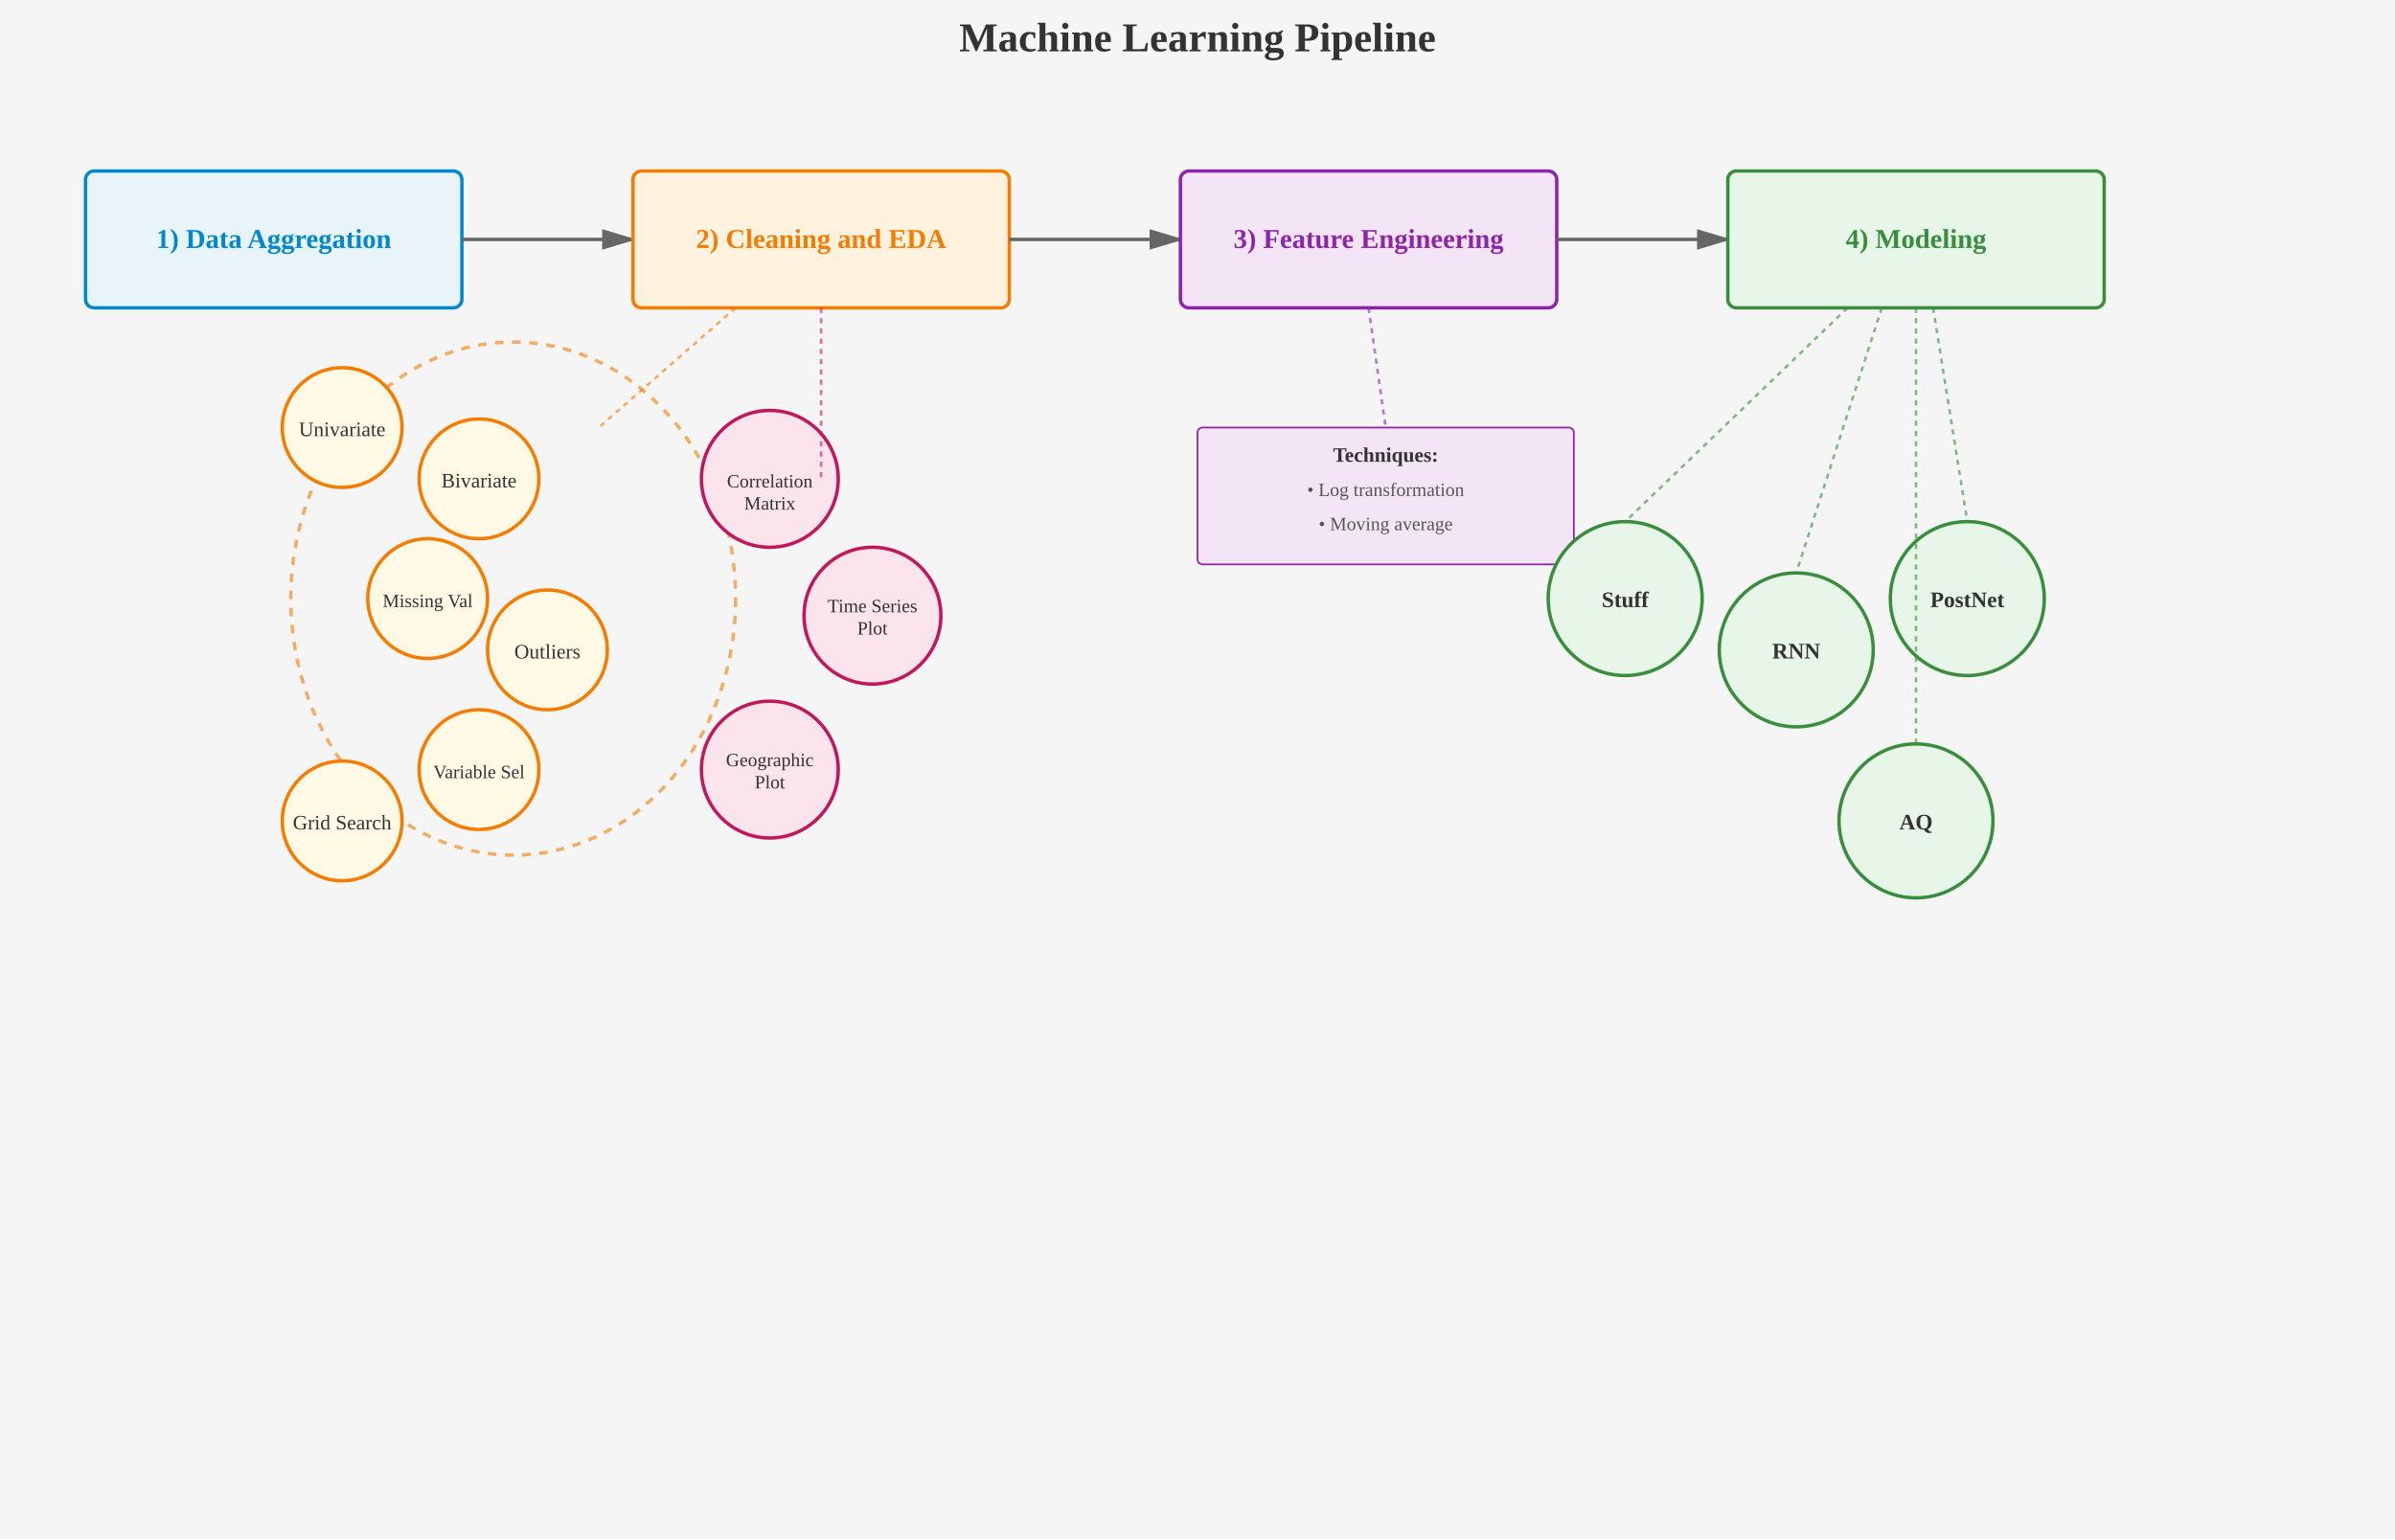
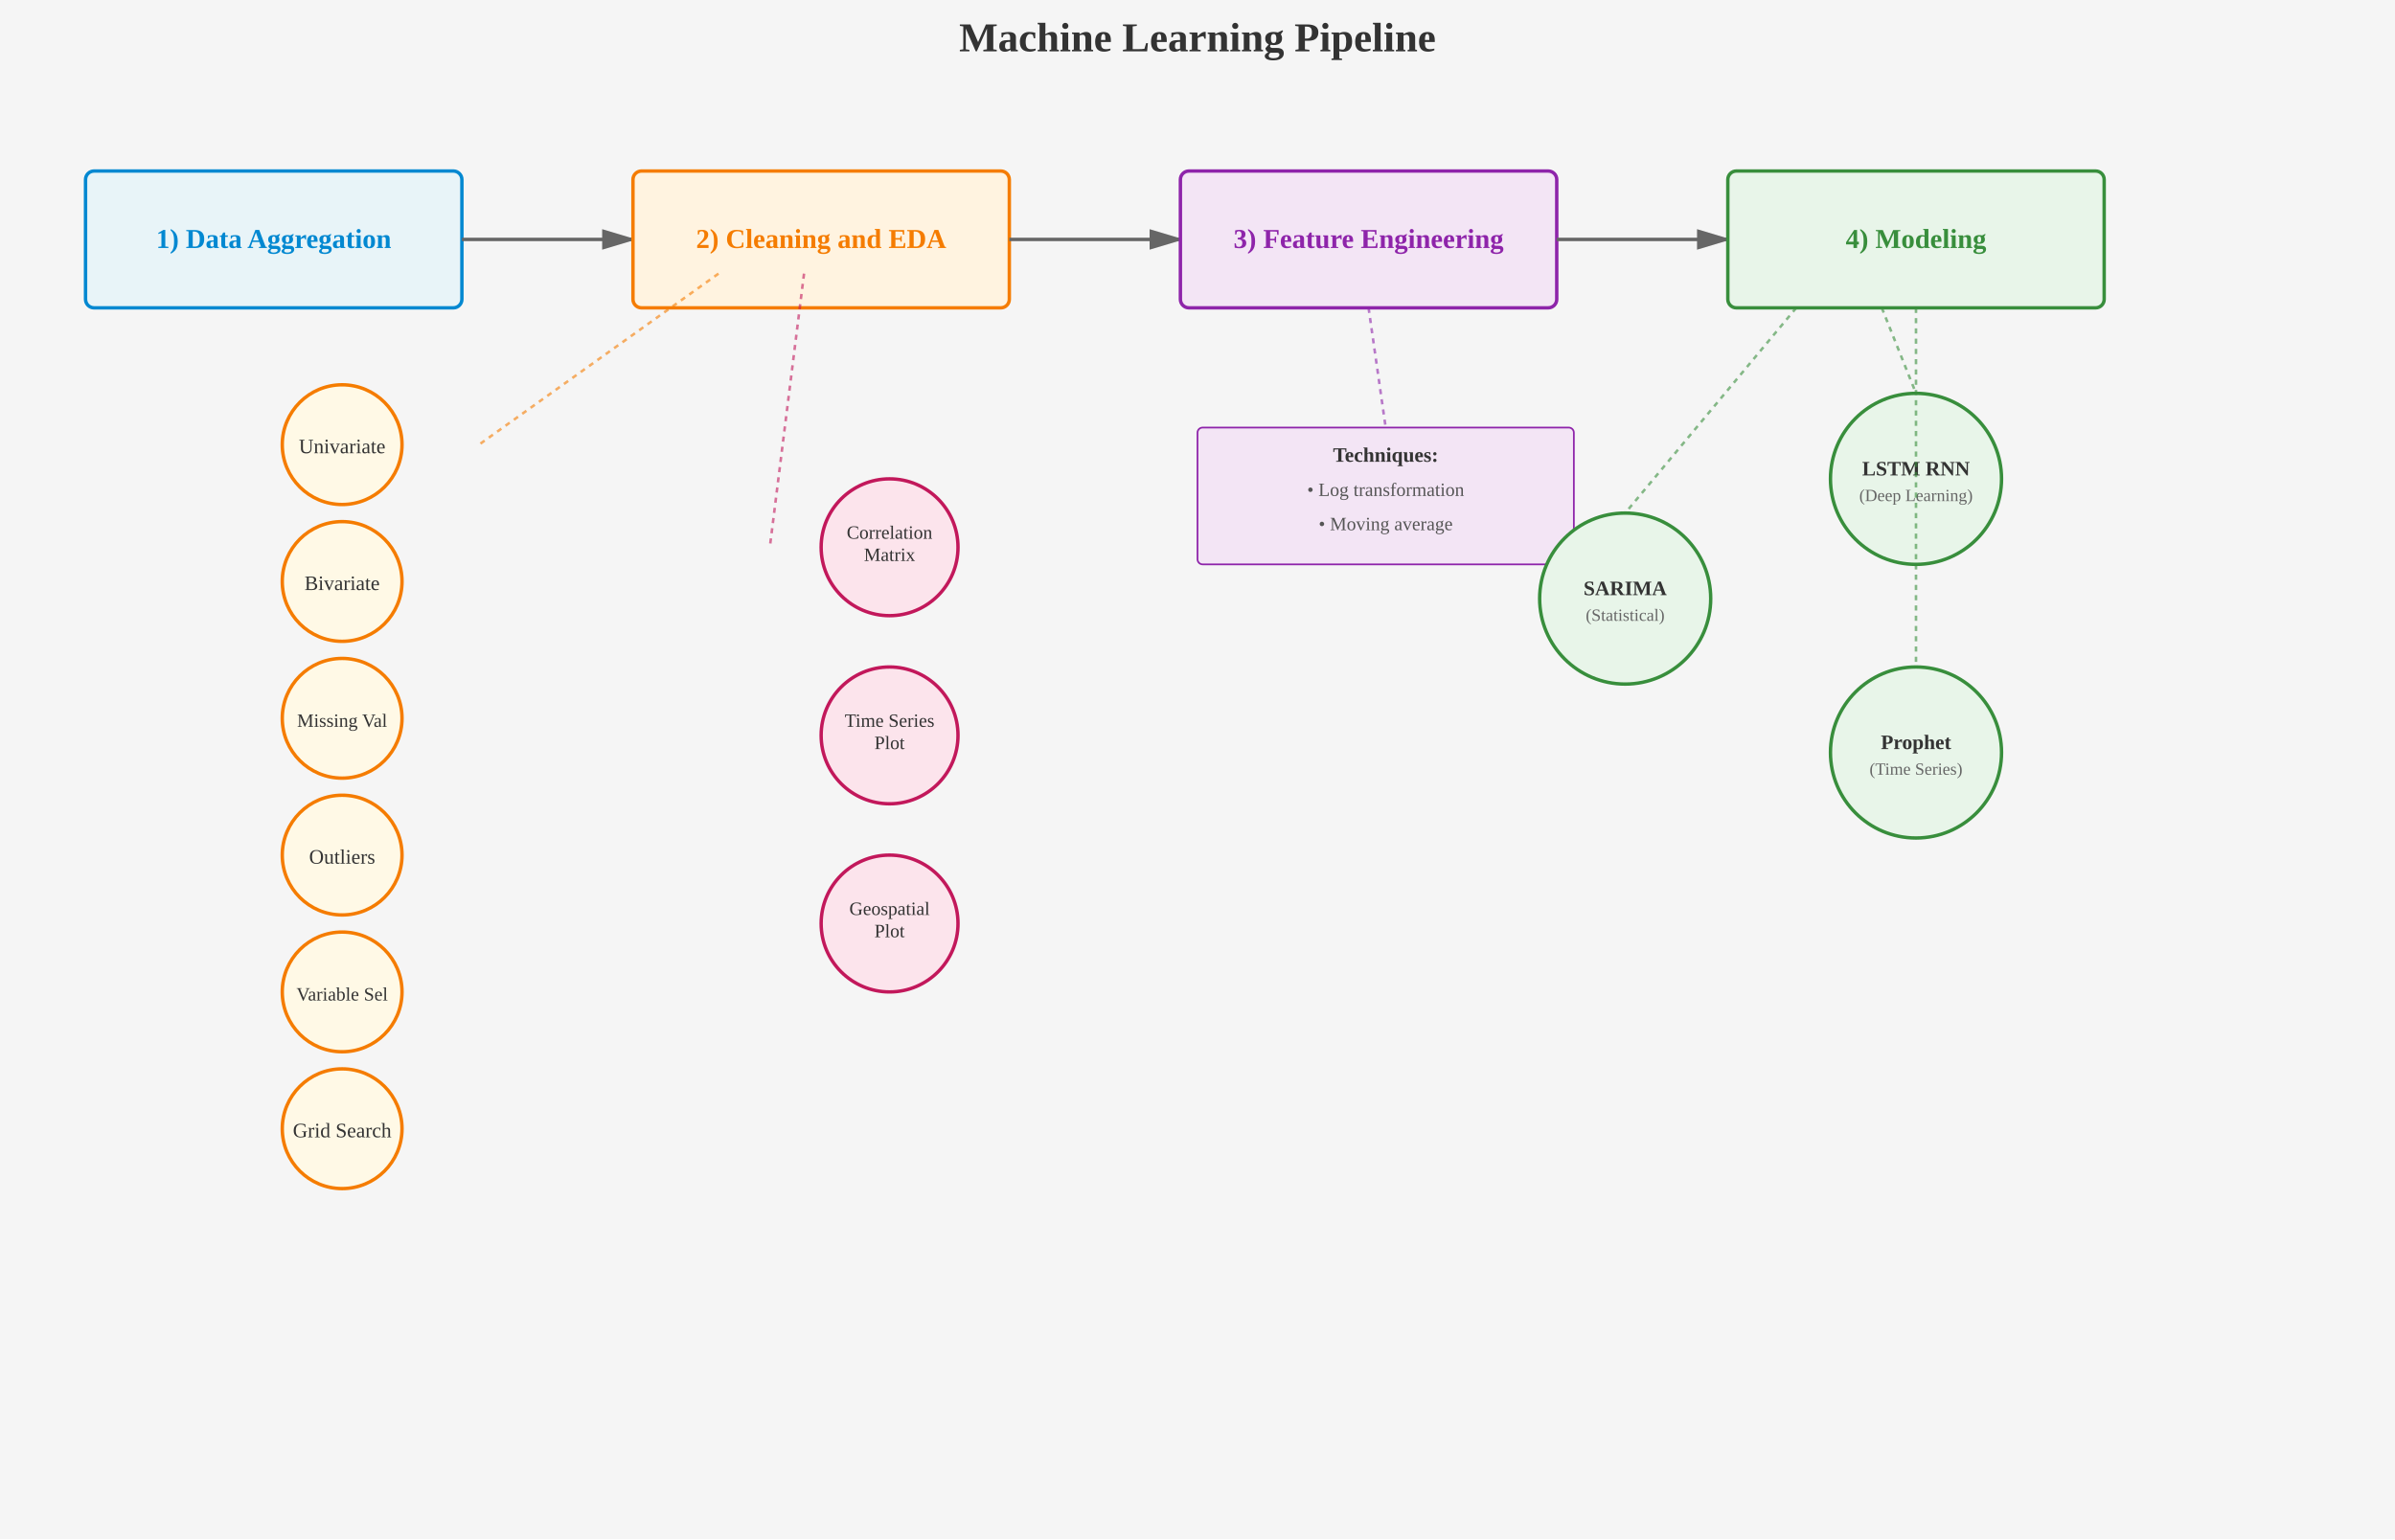
<svg xmlns="http://www.w3.org/2000/svg" viewBox="0 0 1400 900">
  <rect width="1400" height="900" fill="#f5f5f5" />
  <rect x="50" y="100" width="220" height="80" fill="#e8f4f8" stroke="#0288d1" stroke-width="2" rx="5" />
  <text x="160" y="145" font-size="16" font-weight="bold" text-anchor="middle" fill="#0288d1">1) Data Aggregation</text>
  <path d="M 270 140 L 370 140" stroke="#666" stroke-width="2" fill="none" marker-end="url(#arrowhead)" />
  <rect x="370" y="100" width="220" height="80" fill="#fff3e0" stroke="#f57c00" stroke-width="2" rx="5" />
  <text x="480" y="145" font-size="16" font-weight="bold" text-anchor="middle" fill="#f57c00">2) Cleaning and EDA</text>
  <path d="M 590 140 L 690 140" stroke="#666" stroke-width="2" fill="none" marker-end="url(#arrowhead)" />
  <rect x="690" y="100" width="220" height="80" fill="#f3e5f5" stroke="#8e24aa" stroke-width="2" rx="5" />
  <text x="800" y="145" font-size="16" font-weight="bold" text-anchor="middle" fill="#8e24aa">3) Feature Engineering</text>
  <path d="M 910 140 L 1010 140" stroke="#666" stroke-width="2" fill="none" marker-end="url(#arrowhead)" />
  <rect x="1010" y="100" width="220" height="80" fill="#e8f5e9" stroke="#388e3c" stroke-width="2" rx="5" />
  <text x="1120" y="145" font-size="16" font-weight="bold" text-anchor="middle" fill="#388e3c">4) Modeling</text>
-   <ellipse cx="300" cy="350" rx="130" ry="150" fill="none" stroke="#f57c00" stroke-width="2" stroke-dasharray="5,5" opacity="0.6" />
-   <circle cx="200" cy="250" r="35" fill="#fff9e6" stroke="#f57c00" stroke-width="2" />
-   <text x="200" y="255" font-size="12" text-anchor="middle" fill="#333">Univariate</text>
-   <circle cx="280" cy="280" r="35" fill="#fff9e6" stroke="#f57c00" stroke-width="2" />
-   <text x="280" y="285" font-size="12" text-anchor="middle" fill="#333">Bivariate</text>
-   <circle cx="250" cy="350" r="35" fill="#fff9e6" stroke="#f57c00" stroke-width="2" />
-   <text x="250" y="355" font-size="11" text-anchor="middle" fill="#333">Missing Val</text>
-   <circle cx="320" cy="380" r="35" fill="#fff9e6" stroke="#f57c00" stroke-width="2" />
-   <text x="320" y="385" font-size="12" text-anchor="middle" fill="#333">Outliers</text>
-   <circle cx="280" cy="450" r="35" fill="#fff9e6" stroke="#f57c00" stroke-width="2" />
-   <text x="280" y="455" font-size="11" text-anchor="middle" fill="#333">Variable Sel</text>
-   <circle cx="200" cy="480" r="35" fill="#fff9e6" stroke="#f57c00" stroke-width="2" />
-   <text x="200" y="485" font-size="12" text-anchor="middle" fill="#333">Grid Search</text>
-   <circle cx="450" cy="280" r="40" fill="#fce4ec" stroke="#c2185b" stroke-width="2" />
-   <text x="450" y="285" font-size="11" text-anchor="middle" fill="#333">Correlation</text>
-   <text x="450" y="298" font-size="11" text-anchor="middle" fill="#333">Matrix</text>
-   <circle cx="510" cy="360" r="40" fill="#fce4ec" stroke="#c2185b" stroke-width="2" />
-   <text x="510" y="358" font-size="11" text-anchor="middle" fill="#333">Time Series</text>
-   <text x="510" y="371" font-size="11" text-anchor="middle" fill="#333">Plot</text>
-   <circle cx="450" cy="450" r="40" fill="#fce4ec" stroke="#c2185b" stroke-width="2" />
-   <text x="450" y="448" font-size="11" text-anchor="middle" fill="#333">Geographic</text>
-   <text x="450" y="461" font-size="11" text-anchor="middle" fill="#333">Plot</text>
-   <path d="M 430 180 L 350 250" stroke="#f57c00" stroke-width="1.5" stroke-dasharray="3,3" fill="none" opacity="0.6" />
-   <path d="M 480 180 L 480 280" stroke="#c2185b" stroke-width="1.5" stroke-dasharray="3,3" fill="none" opacity="0.6" />
+   <circle cx="200" cy="260" r="35" fill="#fff9e6" stroke="#f57c00" stroke-width="2" />
+   <text x="200" y="265" font-size="12" text-anchor="middle" fill="#333">Univariate</text>
+   <circle cx="200" cy="340" r="35" fill="#fff9e6" stroke="#f57c00" stroke-width="2" />
+   <text x="200" y="345" font-size="12" text-anchor="middle" fill="#333">Bivariate</text>
+   <circle cx="200" cy="420" r="35" fill="#fff9e6" stroke="#f57c00" stroke-width="2" />
+   <text x="200" y="425" font-size="11" text-anchor="middle" fill="#333">Missing Val</text>
+   <circle cx="200" cy="500" r="35" fill="#fff9e6" stroke="#f57c00" stroke-width="2" />
+   <text x="200" y="505" font-size="12" text-anchor="middle" fill="#333">Outliers</text>
+   <circle cx="200" cy="580" r="35" fill="#fff9e6" stroke="#f57c00" stroke-width="2" />
+   <text x="200" y="585" font-size="11" text-anchor="middle" fill="#333">Variable Sel</text>
+   <circle cx="200" cy="660" r="35" fill="#fff9e6" stroke="#f57c00" stroke-width="2" />
+   <text x="200" y="665" font-size="12" text-anchor="middle" fill="#333">Grid Search</text>
+   <circle cx="520" cy="320" r="40" fill="#fce4ec" stroke="#c2185b" stroke-width="2" />
+   <text x="520" y="315" font-size="11" text-anchor="middle" fill="#333">Correlation</text>
+   <text x="520" y="328" font-size="11" text-anchor="middle" fill="#333">Matrix</text>
+   <circle cx="520" cy="430" r="40" fill="#fce4ec" stroke="#c2185b" stroke-width="2" />
+   <text x="520" y="425" font-size="11" text-anchor="middle" fill="#333">Time Series</text>
+   <text x="520" y="438" font-size="11" text-anchor="middle" fill="#333">Plot</text>
+   <circle cx="520" cy="540" r="40" fill="#fce4ec" stroke="#c2185b" stroke-width="2" />
+   <text x="520" y="535" font-size="11" text-anchor="middle" fill="#333">Geospatial</text>
+   <text x="520" y="548" font-size="11" text-anchor="middle" fill="#333">Plot</text>
+   <path d="M 420 160 L 280 260" stroke="#f57c00" stroke-width="1.5" stroke-dasharray="3,3" fill="none" opacity="0.6" />
+   <path d="M 470 160 L 450 320" stroke="#c2185b" stroke-width="1.5" stroke-dasharray="3,3" fill="none" opacity="0.6" />
  <rect x="700" y="250" width="220" height="80" fill="#f3e5f5" stroke="#8e24aa" stroke-width="1" rx="3" />
  <text x="810" y="270" font-size="12" text-anchor="middle" fill="#333" font-weight="bold">Techniques:</text>
  <text x="810" y="290" font-size="11" text-anchor="middle" fill="#555">• Log transformation</text>
  <text x="810" y="310" font-size="11" text-anchor="middle" fill="#555">• Moving average</text>
  <path d="M 800 180 L 810 250" stroke="#8e24aa" stroke-width="1.5" stroke-dasharray="3,3" fill="none" opacity="0.6" />
-   <circle cx="950" cy="350" r="45" fill="#e8f5e9" stroke="#388e3c" stroke-width="2" />
-   <text x="950" y="355" font-size="13" text-anchor="middle" fill="#333" font-weight="bold">Stuff</text>
-   <circle cx="1050" cy="380" r="45" fill="#e8f5e9" stroke="#388e3c" stroke-width="2" />
-   <text x="1050" y="385" font-size="13" text-anchor="middle" fill="#333" font-weight="bold">RNN</text>
-   <circle cx="1150" cy="350" r="45" fill="#e8f5e9" stroke="#388e3c" stroke-width="2" />
-   <text x="1150" y="355" font-size="13" text-anchor="middle" fill="#333" font-weight="bold">PostNet</text>
-   <circle cx="1120" cy="480" r="45" fill="#e8f5e9" stroke="#388e3c" stroke-width="2" />
-   <text x="1120" y="485" font-size="13" text-anchor="middle" fill="#333" font-weight="bold">AQ</text>
-   <path d="M 1080 180 L 950 305" stroke="#388e3c" stroke-width="1.5" stroke-dasharray="3,3" fill="none" opacity="0.6" />
-   <path d="M 1100 180 L 1050 335" stroke="#388e3c" stroke-width="1.5" stroke-dasharray="3,3" fill="none" opacity="0.6" />
-   <path d="M 1130 180 L 1150 305" stroke="#388e3c" stroke-width="1.5" stroke-dasharray="3,3" fill="none" opacity="0.6" />
-   <path d="M 1120 180 L 1120 435" stroke="#388e3c" stroke-width="1.5" stroke-dasharray="3,3" fill="none" opacity="0.6" />
+   <circle cx="950" cy="350" r="50" fill="#e8f5e9" stroke="#388e3c" stroke-width="2" />
+   <text x="950" y="348" font-size="12" text-anchor="middle" fill="#333" font-weight="bold">SARIMA</text>
+   <text x="950" y="363" font-size="10" text-anchor="middle" fill="#666">(Statistical)</text>
+   <circle cx="1120" cy="280" r="50" fill="#e8f5e9" stroke="#388e3c" stroke-width="2" />
+   <text x="1120" y="278" font-size="12" text-anchor="middle" fill="#333" font-weight="bold">LSTM RNN</text>
+   <text x="1120" y="293" font-size="10" text-anchor="middle" fill="#666">(Deep Learning)</text>
+   <circle cx="1120" cy="440" r="50" fill="#e8f5e9" stroke="#388e3c" stroke-width="2" />
+   <text x="1120" y="438" font-size="12" text-anchor="middle" fill="#333" font-weight="bold">Prophet</text>
+   <text x="1120" y="453" font-size="10" text-anchor="middle" fill="#666">(Time Series)</text>
+   <path d="M 1050 180 L 950 300" stroke="#388e3c" stroke-width="1.5" stroke-dasharray="3,3" fill="none" opacity="0.6" />
+   <path d="M 1100 180 L 1120 230" stroke="#388e3c" stroke-width="1.5" stroke-dasharray="3,3" fill="none" opacity="0.6" />
+   <path d="M 1120 180 L 1120 390" stroke="#388e3c" stroke-width="1.5" stroke-dasharray="3,3" fill="none" opacity="0.6" />
  <text x="700" y="30" font-size="24" font-weight="bold" text-anchor="middle" fill="#333">Machine Learning Pipeline</text>
  <defs>
    <marker id="arrowhead" markerWidth="10" markerHeight="10" refX="9" refY="3" orient="auto">
      <polygon points="0 0, 10 3, 0 6" fill="#666" />
    </marker>
  </defs>
</svg>
